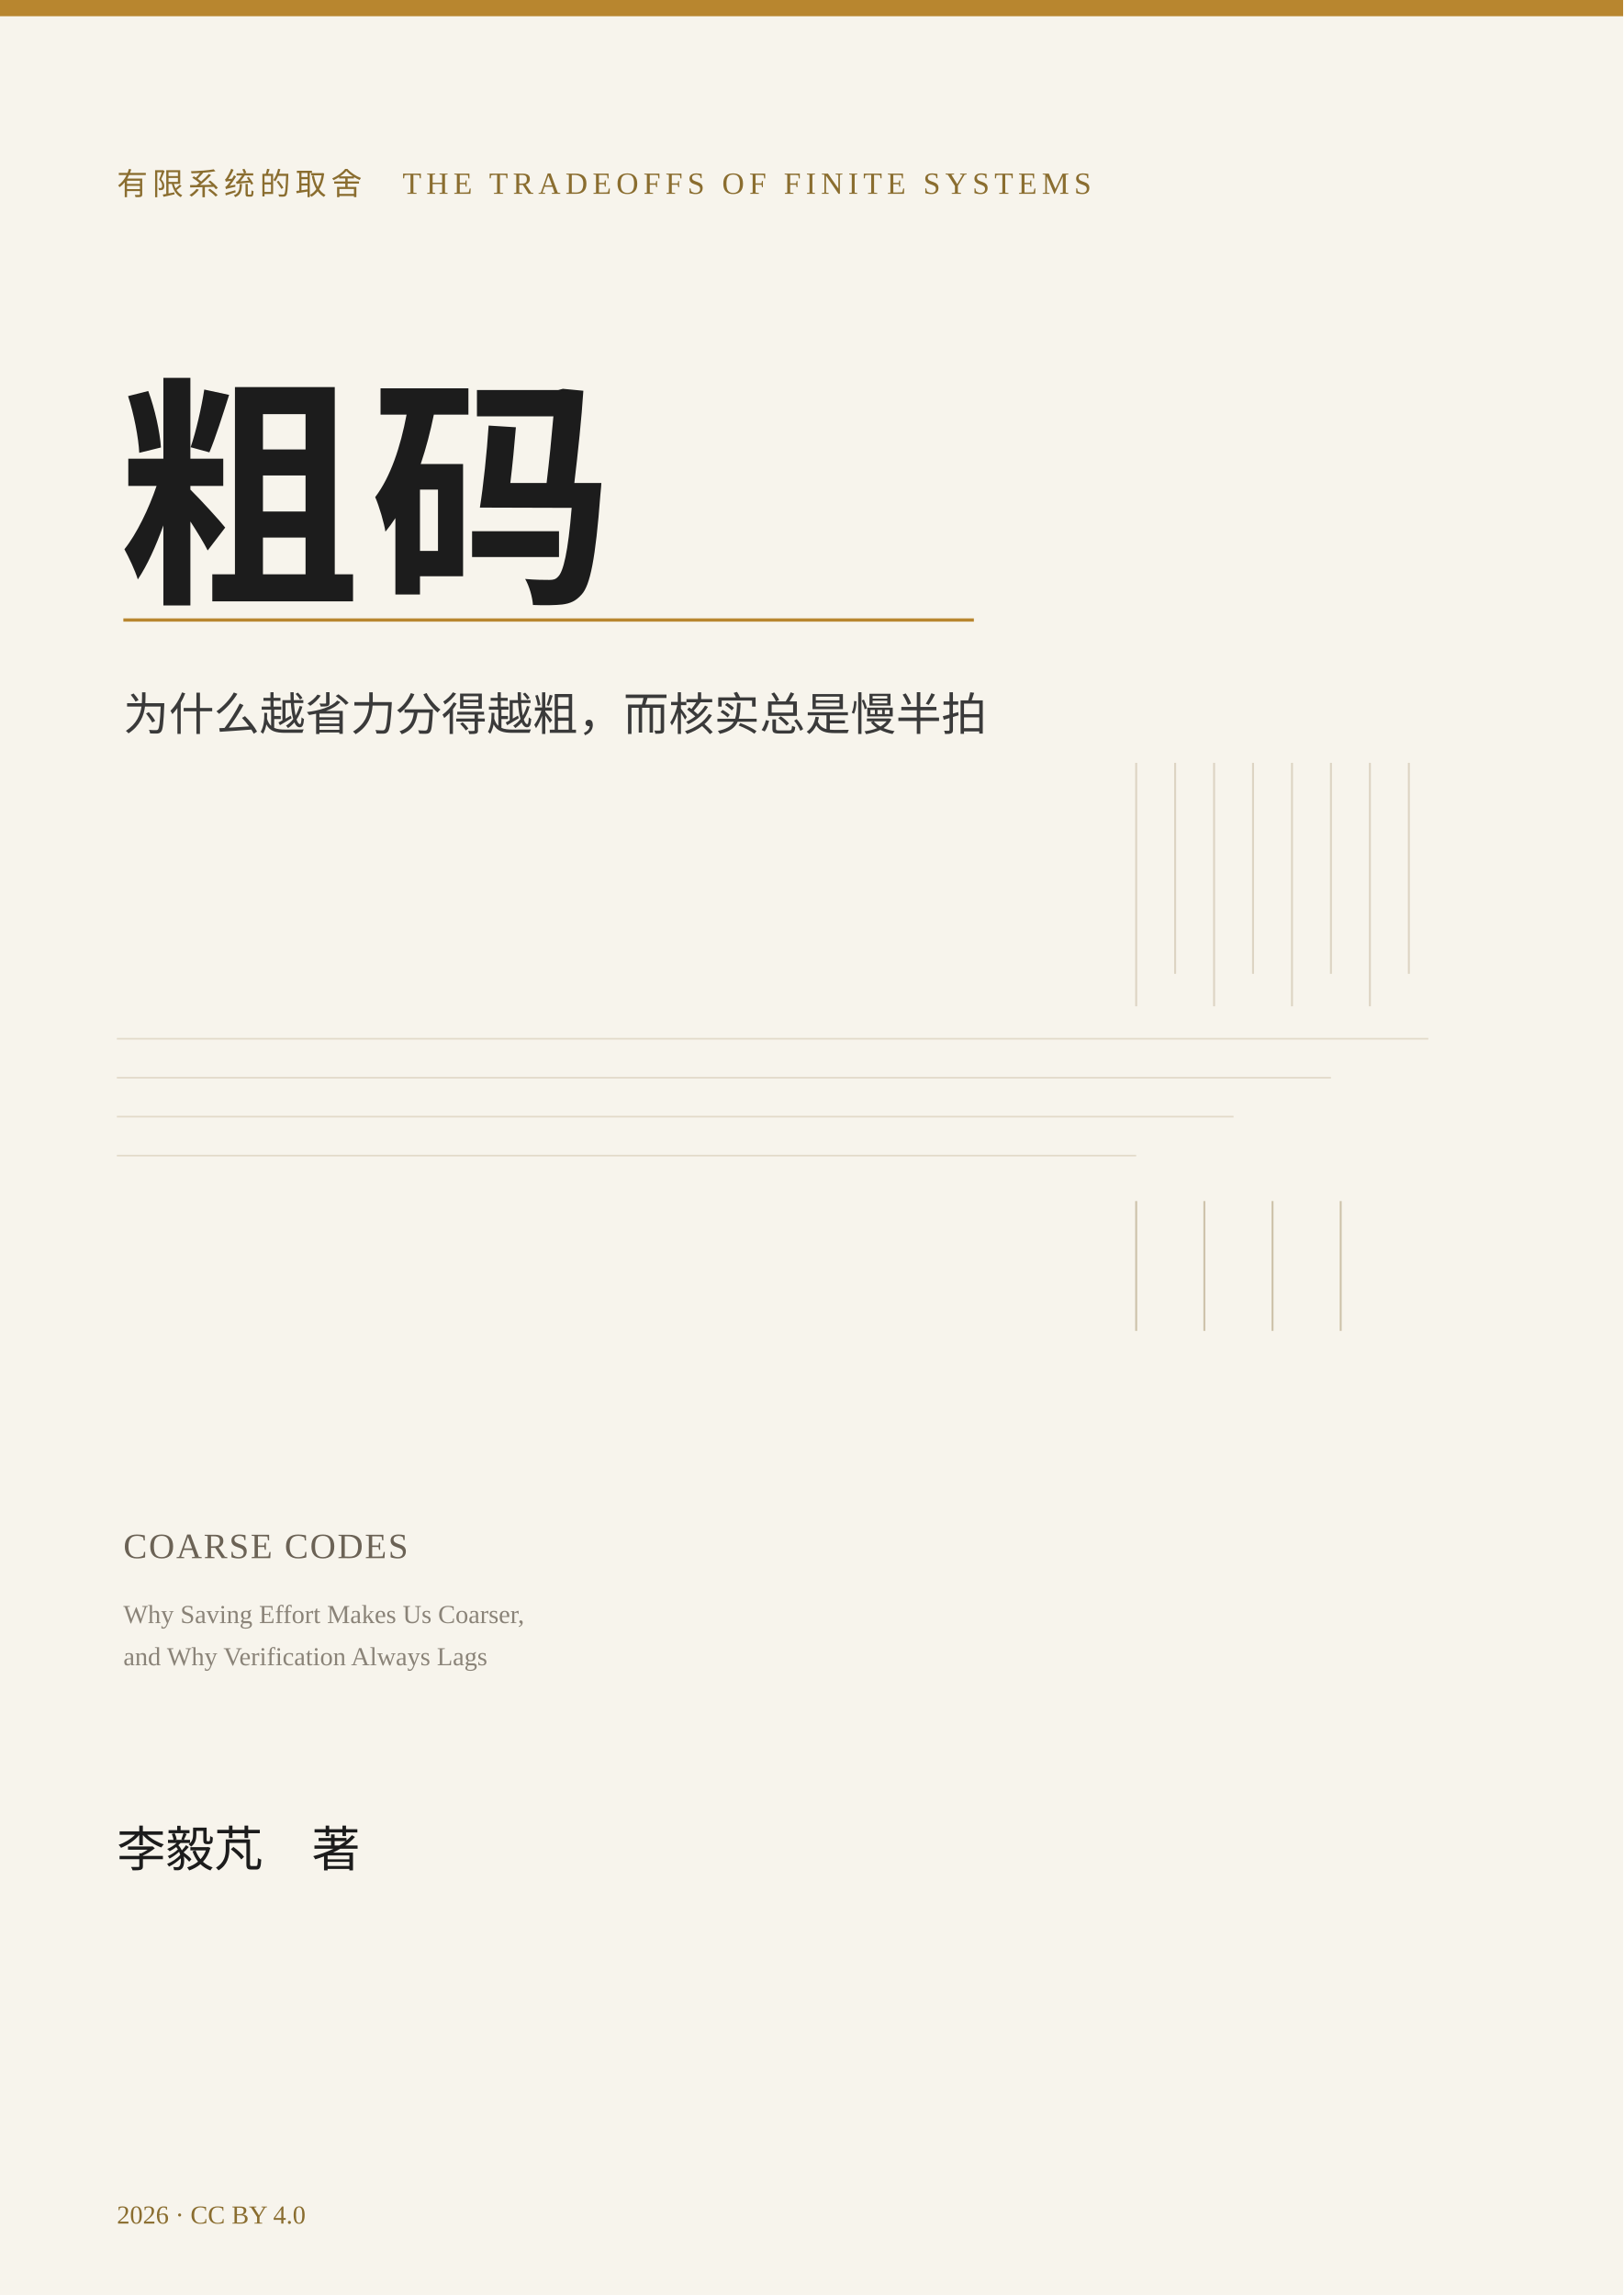
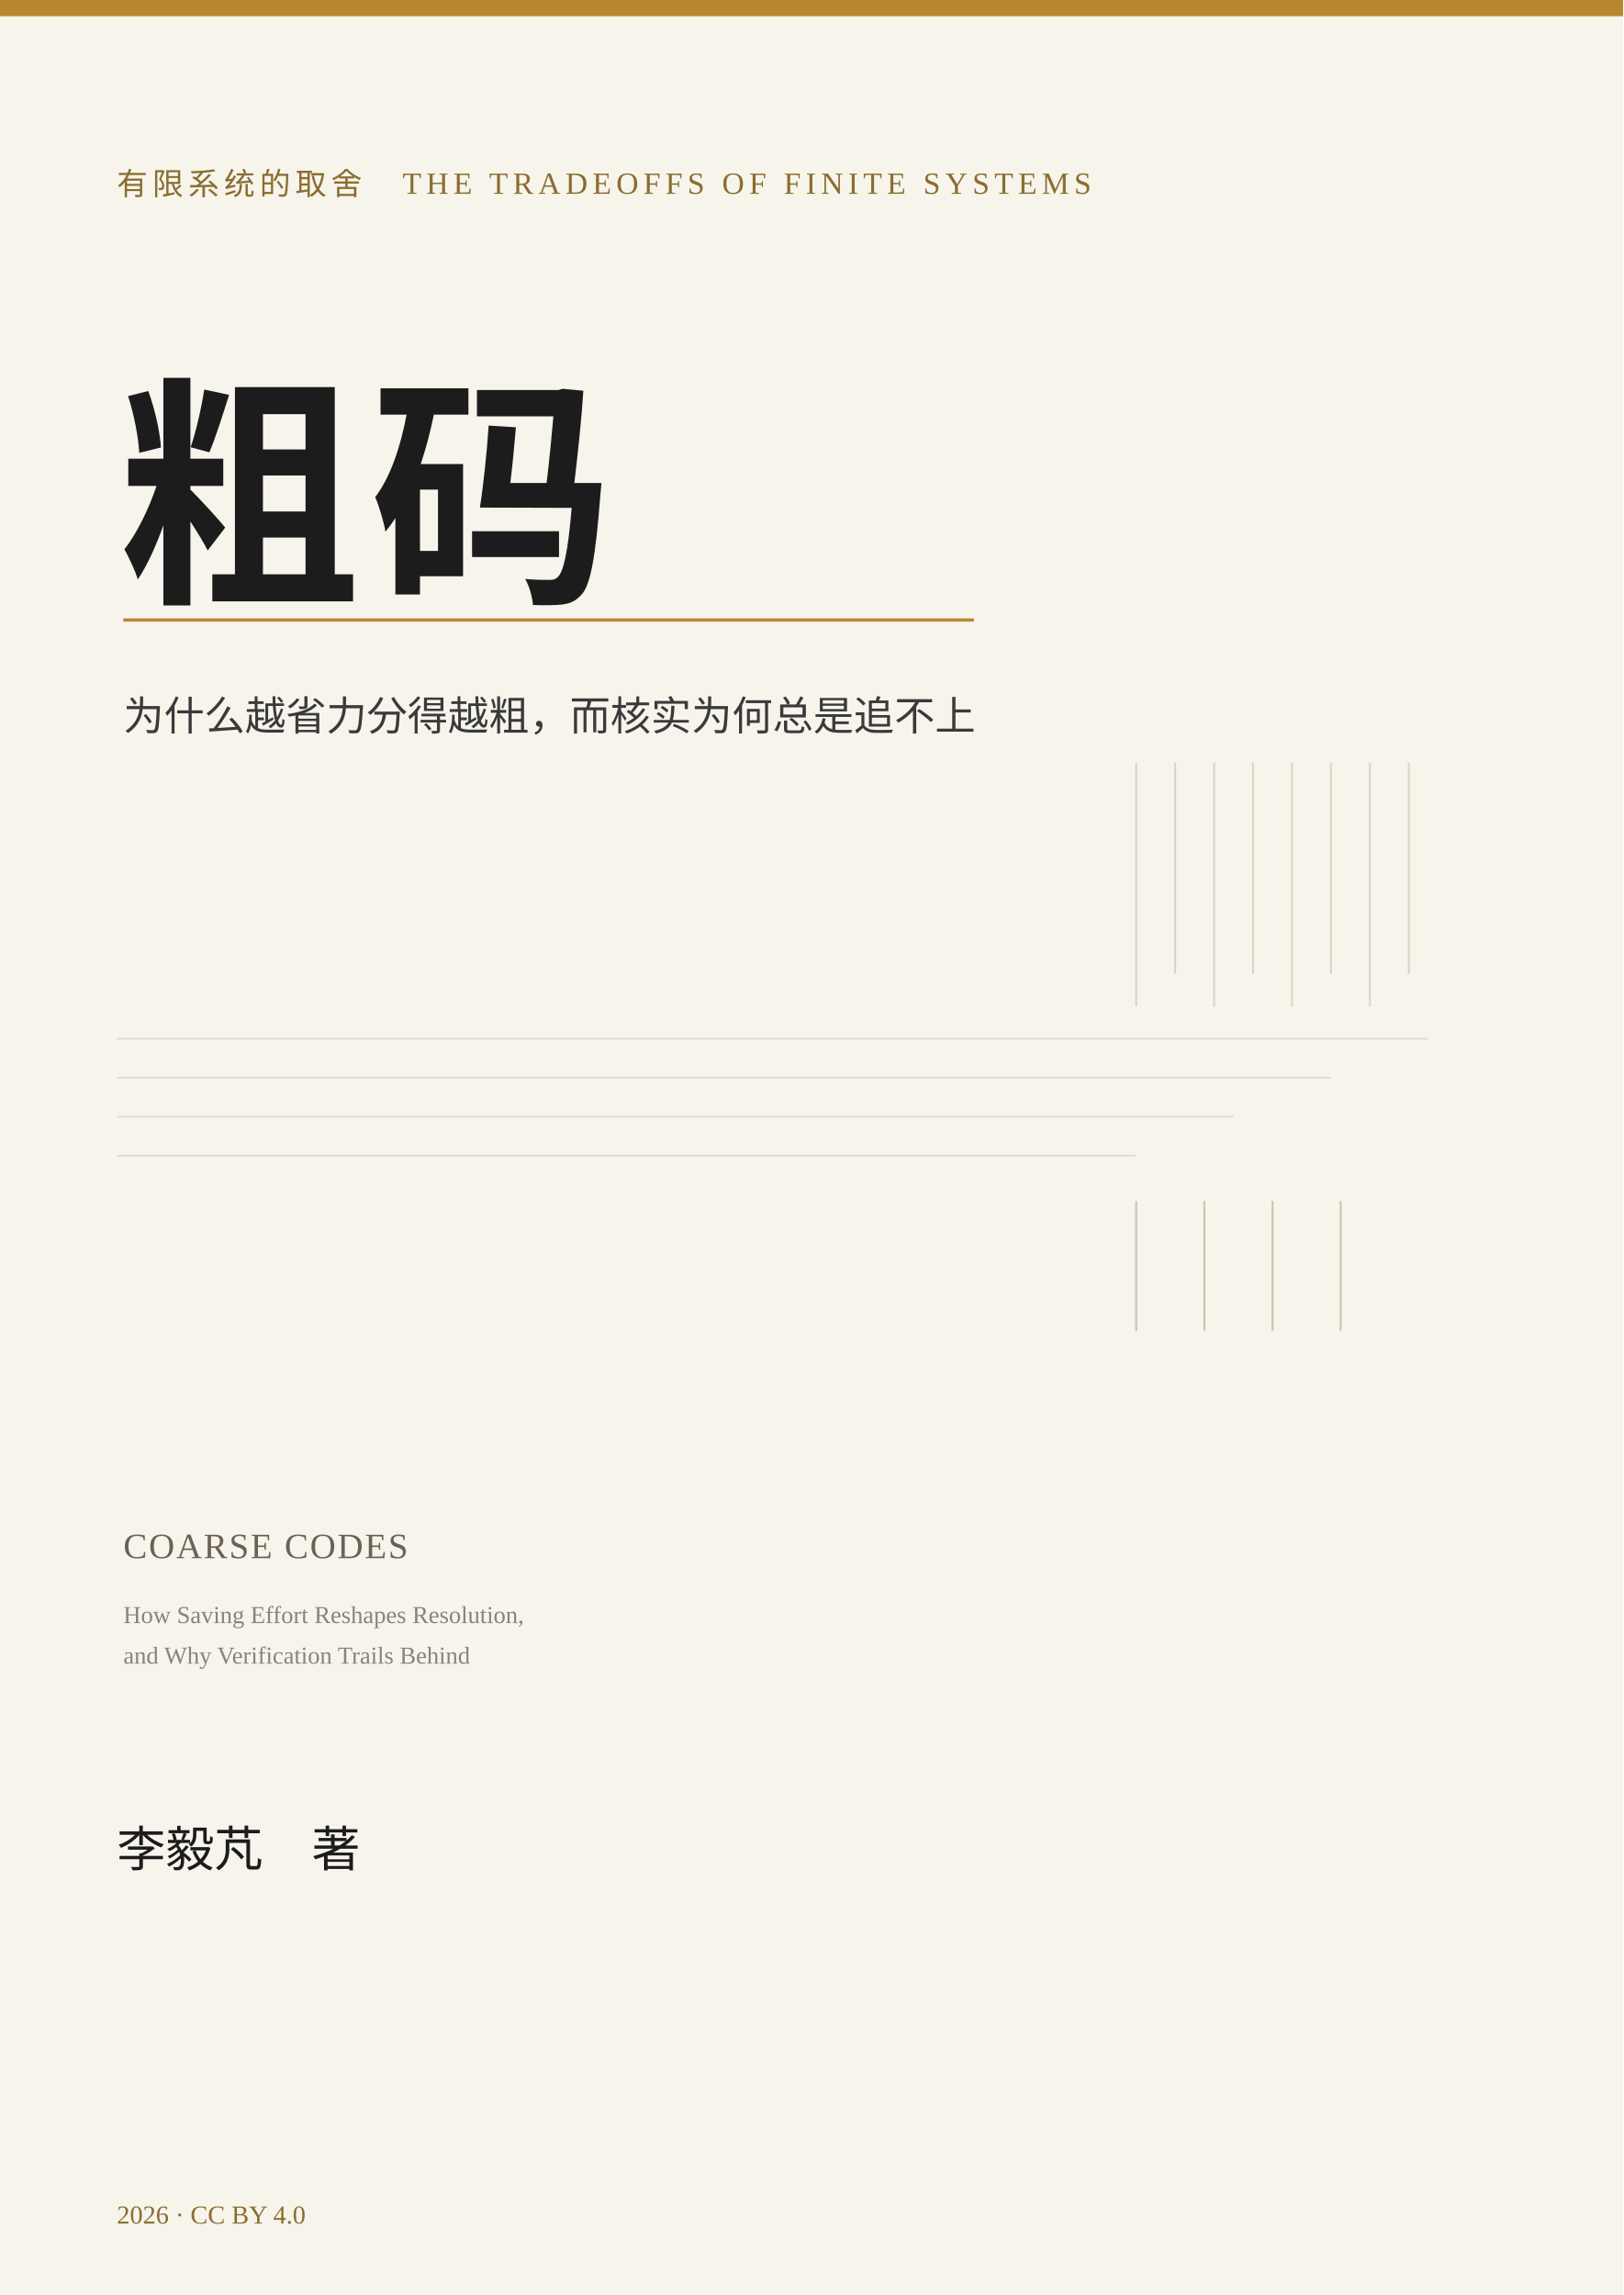
<svg xmlns="http://www.w3.org/2000/svg" viewBox="0 0 1000 1414" width="1000" height="1414">
  <rect width="1000" height="1414" fill="#f7f4ec" />
  <rect x="0" y="0" width="1000" height="10" fill="#b8862f" />
  <g stroke="#d8cfbc" stroke-width="1.2" opacity="0.85">
    <line x1="700" y1="470" x2="700" y2="620" />
    <line x1="724" y1="470" x2="724" y2="600" />
    <line x1="748" y1="470" x2="748" y2="620" />
    <line x1="772" y1="470" x2="772" y2="600" />
    <line x1="796" y1="470" x2="796" y2="620" />
    <line x1="820" y1="470" x2="820" y2="600" />
    <line x1="844" y1="470" x2="844" y2="620" />
    <line x1="868" y1="470" x2="868" y2="600" />
  </g>
  <g stroke="#c9bda3" stroke-width="1.2" opacity="0.9">
    <line x1="700" y1="740" x2="700" y2="820" />
    <line x1="742" y1="740" x2="742" y2="820" />
    <line x1="784" y1="740" x2="784" y2="820" />
    <line x1="826" y1="740" x2="826" y2="820" />
  </g>
  <line x1="72" y1="640" x2="880" y2="640" stroke="#e2dac9" stroke-width="1" />
  <line x1="72" y1="664" x2="820" y2="664" stroke="#e2dac9" stroke-width="1" />
  <line x1="72" y1="688" x2="760" y2="688" stroke="#e2dac9" stroke-width="1" />
  <line x1="72" y1="712" x2="700" y2="712" stroke="#e2dac9" stroke-width="1" />
  <style>text{font-family:"Times New Roman","SimSun",serif}</style>
  <text x="72" y="120" font-size="19" fill="#8a6d2f" letter-spacing="3">有限系统的取舍　THE TRADEOFFS OF FINITE SYSTEMS</text>
  <text x="72" y="360" font-size="150" font-weight="700" fill="#1c1c1c" letter-spacing="6">粗码</text>
  <line x1="76" y1="382" x2="600" y2="382" stroke="#b8862f" stroke-width="2" />
-   <text x="76" y="450" font-size="28" fill="#3a3a3a">为什么越省力分得越粗，而核实总是慢半拍</text>
+   <text x="76" y="450" font-size="25" fill="#3a3a3a">为什么越省力分得越粗，而核实为何总是追不上</text>
  <text x="76" y="960" font-size="22" fill="#6b6255" letter-spacing="1">COARSE CODES</text>
-   <text x="76" y="1000" font-size="16" fill="#8a8378">Why Saving Effort Makes Us Coarser,</text>
-   <text x="76" y="1026" font-size="16" fill="#8a8378">and Why Verification Always Lags</text>
+   <text x="76" y="1000" font-size="15" fill="#8a8378">How Saving Effort Reshapes Resolution,</text>
+   <text x="76" y="1025" font-size="15" fill="#8a8378">and Why Verification Trails Behind</text>
  <text x="72" y="1150" font-size="30" fill="#1c1c1c">李毅芃　著</text>
  <text x="72" y="1370" font-size="16" fill="#8a6d2f">2026 · CC BY 4.0</text>
</svg>
